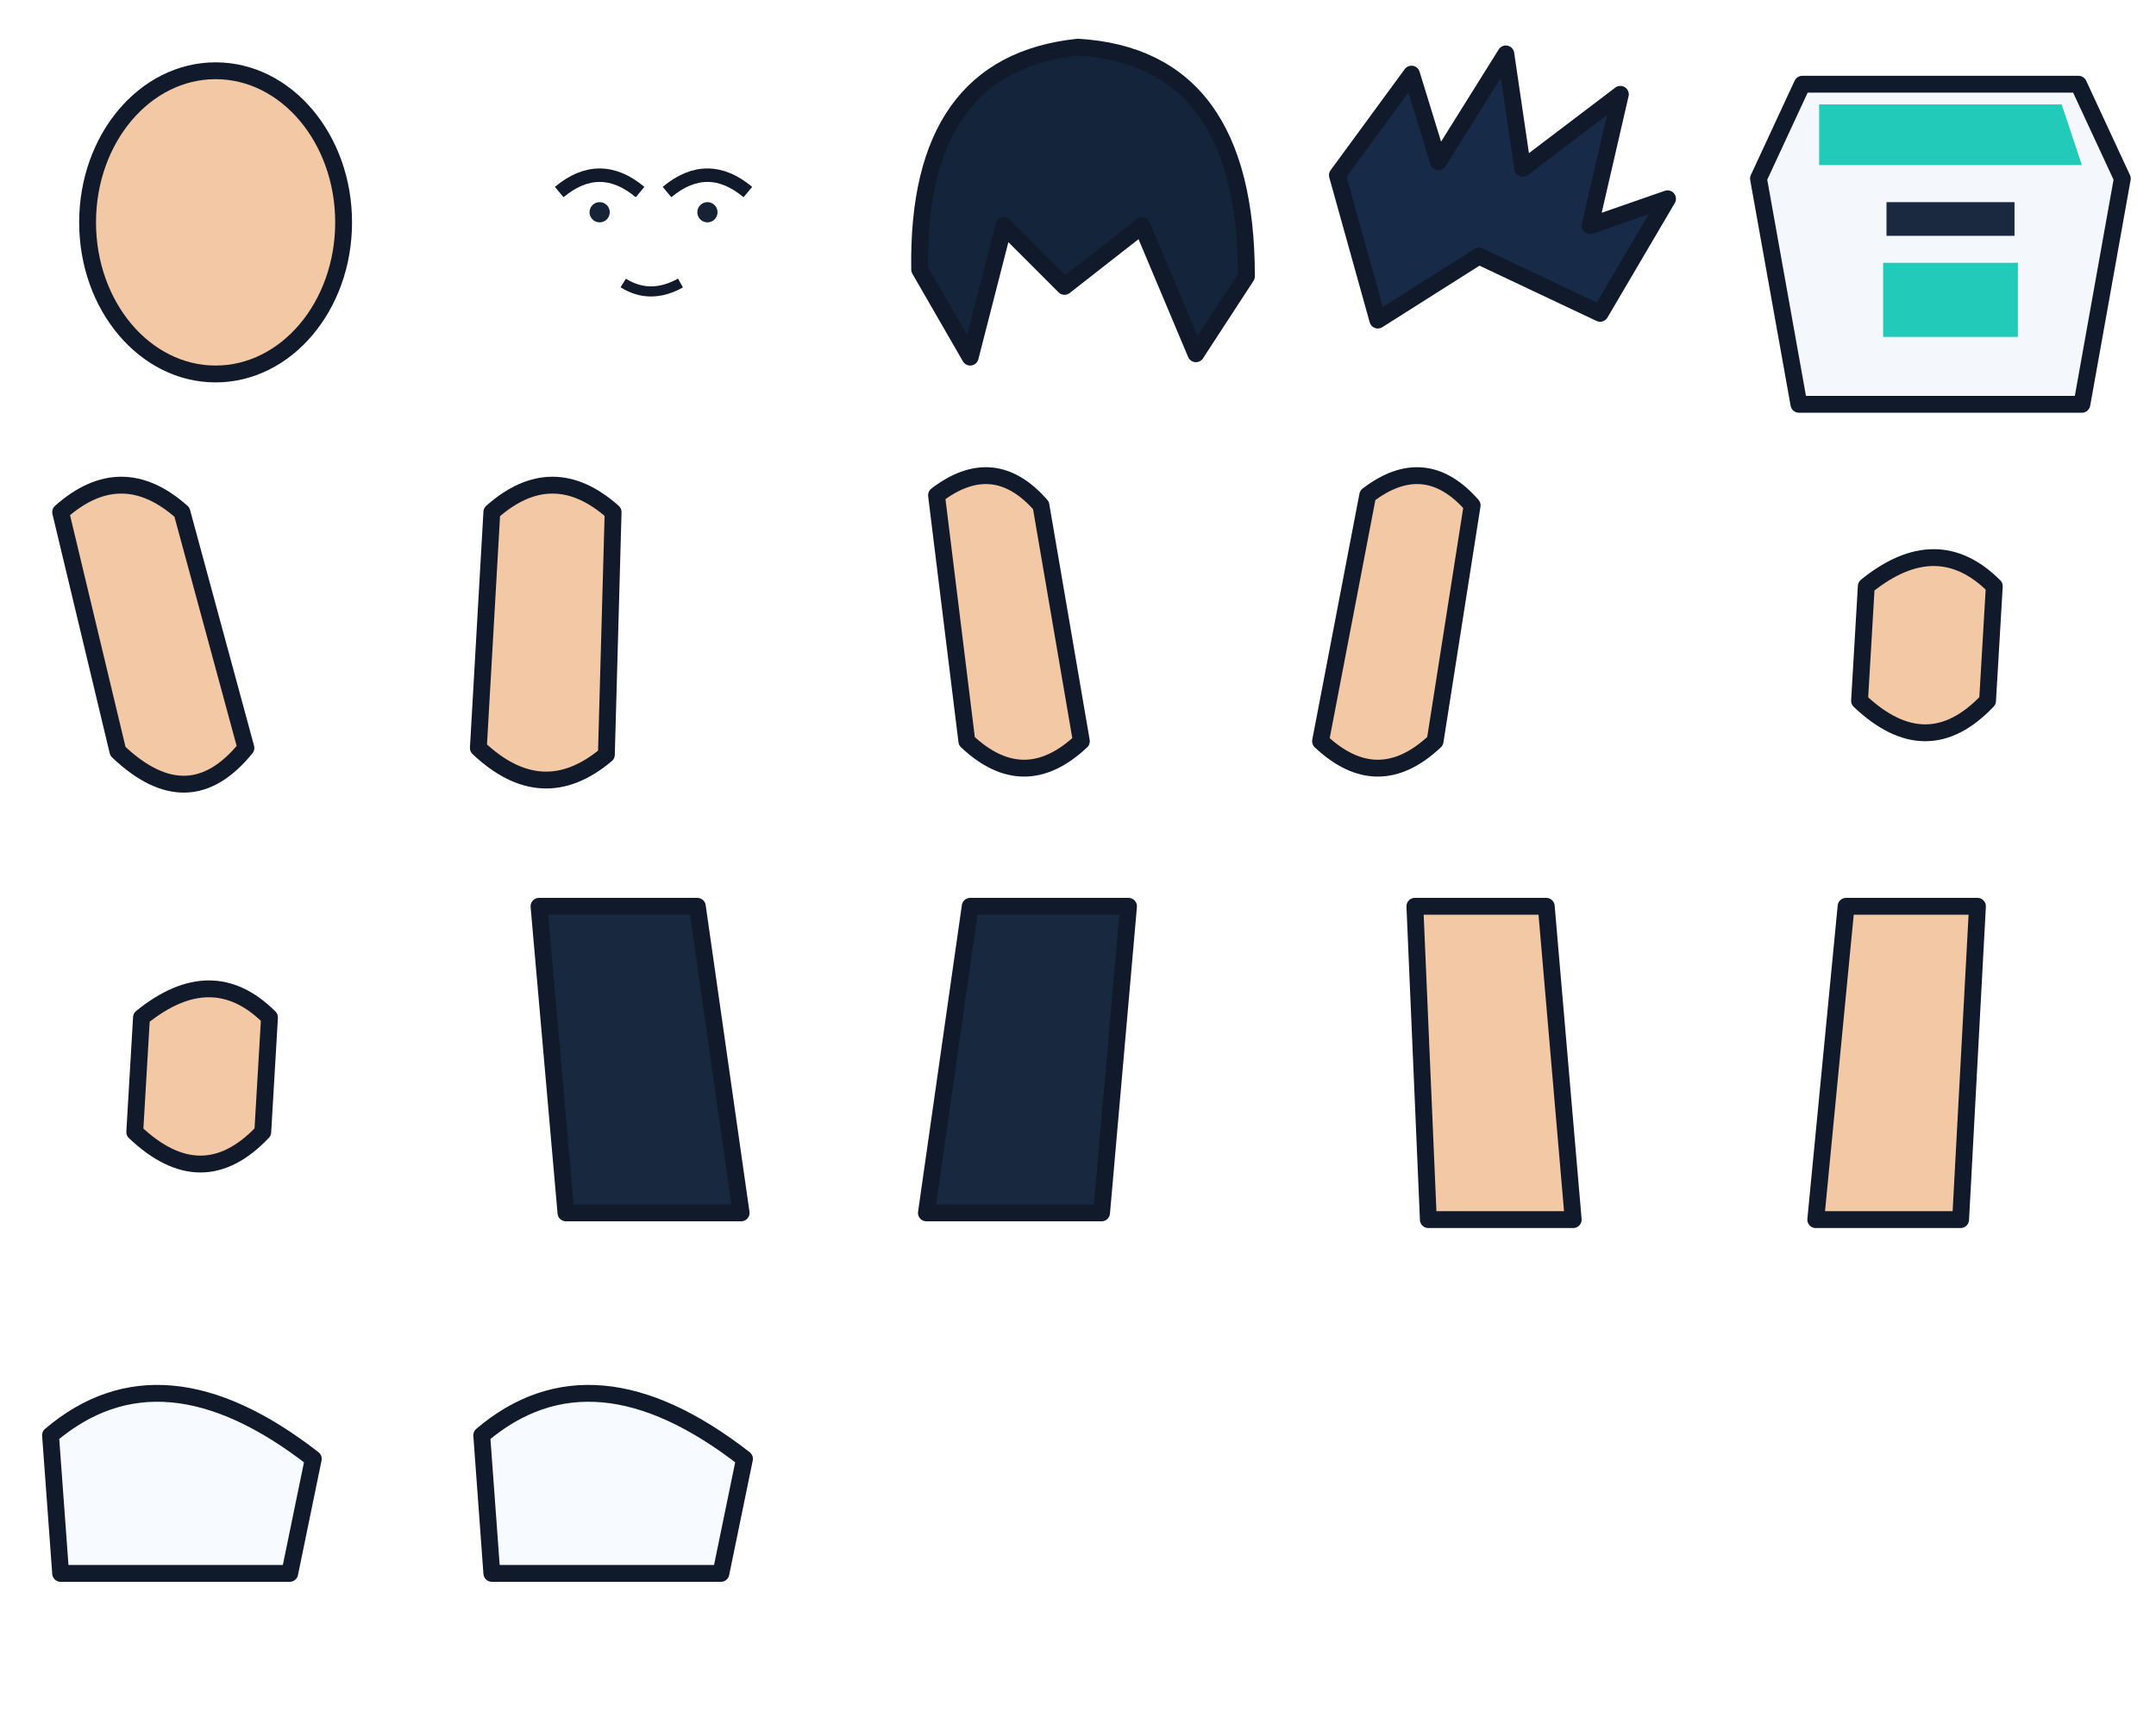
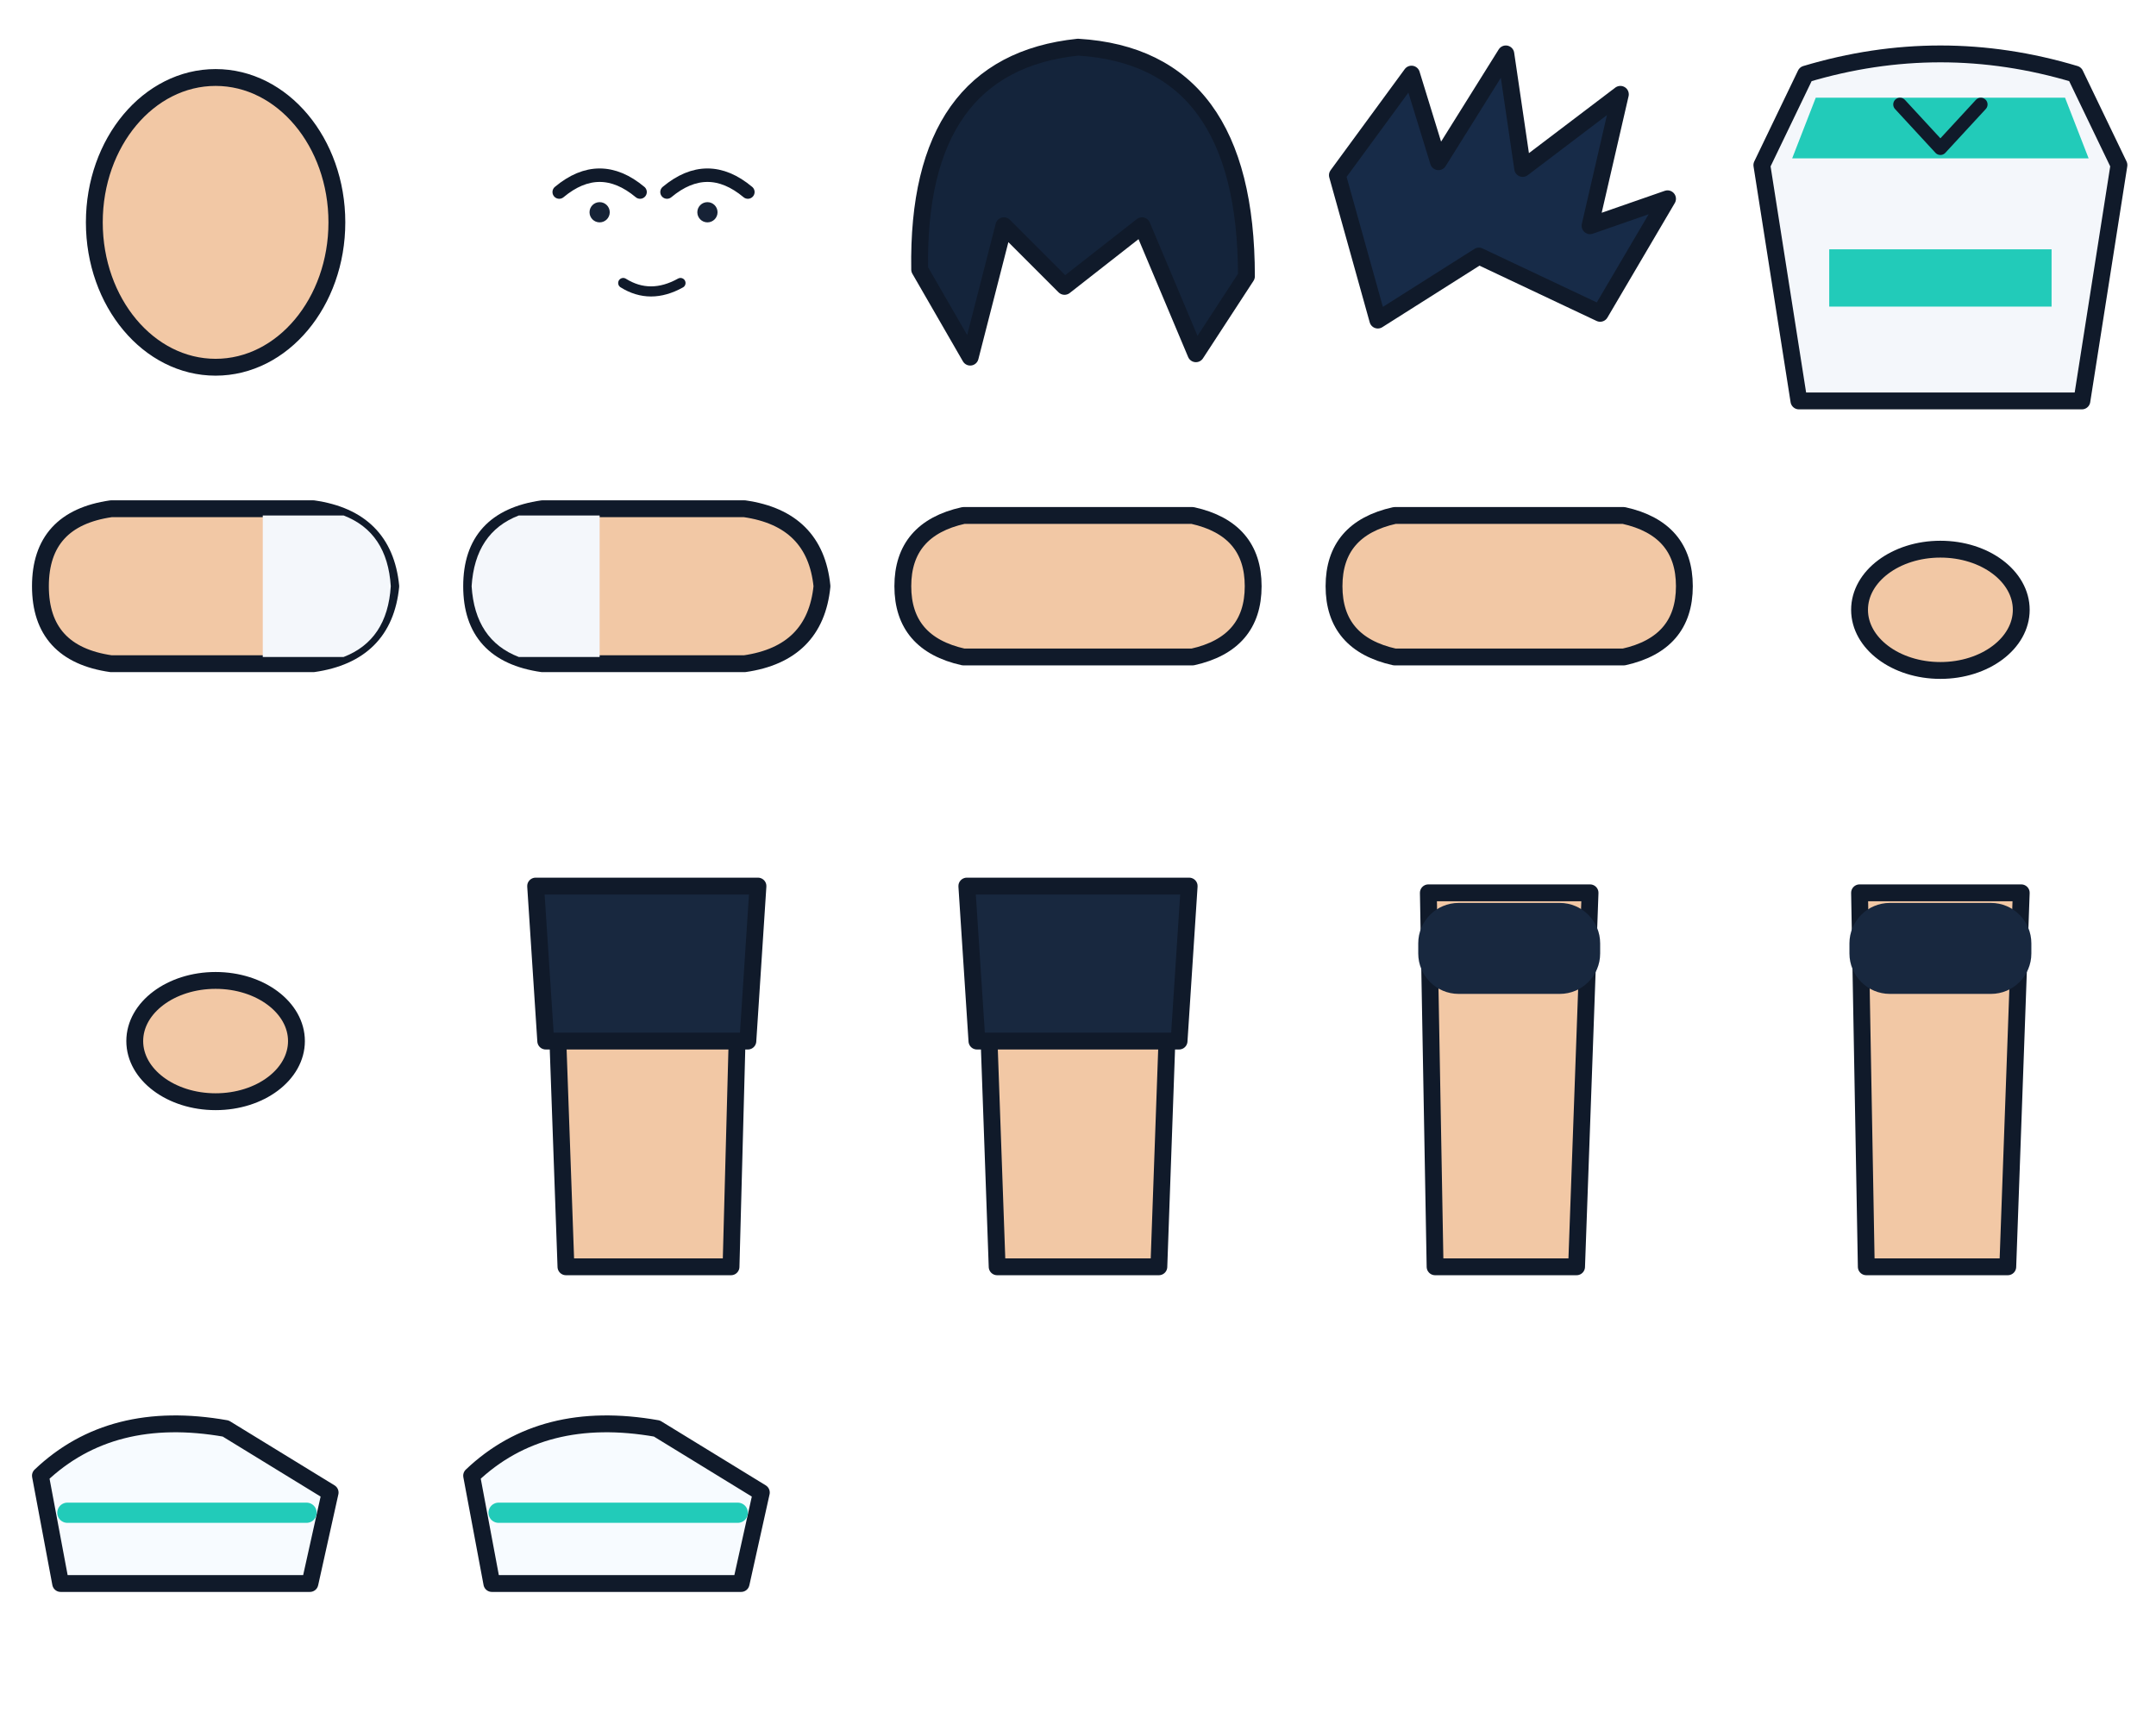
<svg xmlns="http://www.w3.org/2000/svg" width="640" height="512" viewBox="0 0 640 512">
-   <g stroke="#101a2a" stroke-width="5" stroke-linejoin="round">
-     <ellipse cx="64" cy="66" rx="38" ry="45" fill="#f2c8a5" />
+   <g stroke="#101a2a" stroke-width="5" stroke-linejoin="round" stroke-linecap="round">
+     <ellipse cx="64" cy="66" rx="36" ry="43" fill="#f2c8a5" />
    <g transform="translate(128)">
      <path d="M38 57q12-10 24 0M70 57q12-10 24 0" fill="none" stroke-width="4" />
      <circle cx="50" cy="63" r="3" fill="#162236" stroke="none" />
      <circle cx="82" cy="63" r="3" fill="#162236" stroke="none" />
      <path d="M57 84q8 5 17 0" fill="none" stroke-width="3" />
    </g>
    <path d="M273 80Q272 19 320 14q50 3 50 68l-15 23-16-38-23 18-18-18-10 39z" fill="#14243b" />
    <path d="M397 52l22-30 8 26 20-32 5 34 29-22-9 39 23-8-20 34-36-17-30 19z" fill="#172b48" />
-     <path d="M535 25h82l13 28-12 67h-84l-12-67z" fill="#f4f7fb" />
-     <path d="M540 31h72l6 18-78 0z" fill="#22cbb9" stroke="none" />
-     <path d="M560 60h38v10h-38z" fill="#1a2940" stroke="none" />
-     <path d="M559 78h40v22h-40z" fill="#22cbb9" stroke="none" />
-     <path d="M18 152q18-16 36 0l19 70q-17 21-38 1z" fill="#f2c8a5" />
-     <path d="M146 152q18-16 36 0l-2 72q-19 16-38-2z" fill="#f2c8a5" />
-     <path d="M278 147q17-13 31 3l12 70q-17 16-34 0z" fill="#f2c8a5" />
-     <path d="M406 147q17-13 31 3l-11 70q-17 16-34 0z" fill="#f2c8a5" />
-     <path d="M554 174q21-17 38 0l-2 34q-18 19-38 0z" fill="#f2c8a5" />
-     <path d="M42 302q21-17 38 0l-2 34q-18 19-38 0z" fill="#f2c8a5" />
-     <path d="M160 269h47l13 91h-52z" fill="#18283f" />
-     <path d="M288 269h47l-8 91h-52z" fill="#18283f" />
-     <path d="M420 269h39l8 93h-43z" fill="#f2c8a5" />
-     <path d="M548 269h39l-5 93h-43z" fill="#f2c8a5" />
-     <path d="M15 426q33-28 78 7l-7 34H18z" fill="#f7fbff" />
-     <path d="M143 426q33-28 78 7l-7 34h-68z" fill="#f7fbff" />
+     <path d="M536 22Q576 10 616 22L629 49 618 119H534L523 49Z" fill="#f4f7fb" />
+     <path d="M539 29H613L620 47H532Z" fill="#22cbb9" stroke="none" />
+     <path d="M564 31L576 44 588 31" fill="none" stroke="#101a2a" stroke-width="4" />
+     <path d="M543 74H609V91H543Z" fill="#22cbb9" stroke="none" />
+     <path d="M12 174Q12 154 33 151H93Q114 154 116 174Q114 194 93 197H33Q12 194 12 174Z" fill="#f2c8a5" />
+     <path d="M78 153H102Q115 158 116 174Q115 190 102 195H78Z" fill="#f4f7fb" stroke="none" />
+     <path d="M140 174Q140 154 161 151H221Q242 154 244 174Q242 194 221 197H161Q140 194 140 174Z" fill="#f2c8a5" />
+     <path d="M140 174Q141 158 154 153H178V195H154Q141 190 140 174Z" fill="#f4f7fb" stroke="none" />
+     <path d="M268 174Q268 157 286 153H354Q372 157 372 174Q372 191 354 195H286Q268 191 268 174Z" fill="#f2c8a5" />
+     <path d="M396 174Q396 157 414 153H482Q500 157 500 174Q500 191 482 195H414Q396 191 396 174Z" fill="#f2c8a5" />
+     <ellipse cx="576" cy="181" rx="24" ry="18" fill="#f2c8a5" />
+     <ellipse cx="64" cy="309" rx="24" ry="18" fill="#f2c8a5" />
+     <path d="M164 264H220L217 376H168Z" fill="#f2c8a5" />
+     <path d="M159 263H225L222 309H162Z" fill="#18283f" />
+     <path d="M292 264H348L344 376H296Z" fill="#f2c8a5" />
+     <path d="M287 263H353L350 309H290Z" fill="#18283f" />
+     <path d="M424 265H472L468 376H426Z" fill="#f2c8a5" />
+     <rect x="421" y="268" width="54" height="27" rx="12" fill="#18283f" stroke="none" />
+     <path d="M552 265H600L596 376H554Z" fill="#f2c8a5" />
+     <rect x="549" y="268" width="54" height="27" rx="12" fill="#18283f" stroke="none" />
+     <path d="M12 438Q33 418 67 424L98 443 92 470H18Z" fill="#f7fbff" />
+     <path d="M20 449H91" fill="none" stroke="#22cbb9" stroke-width="6" />
+     <path d="M140 438Q161 418 195 424L226 443 220 470H146Z" fill="#f7fbff" />
+     <path d="M148 449H219" fill="none" stroke="#22cbb9" stroke-width="6" />
  </g>
</svg>
